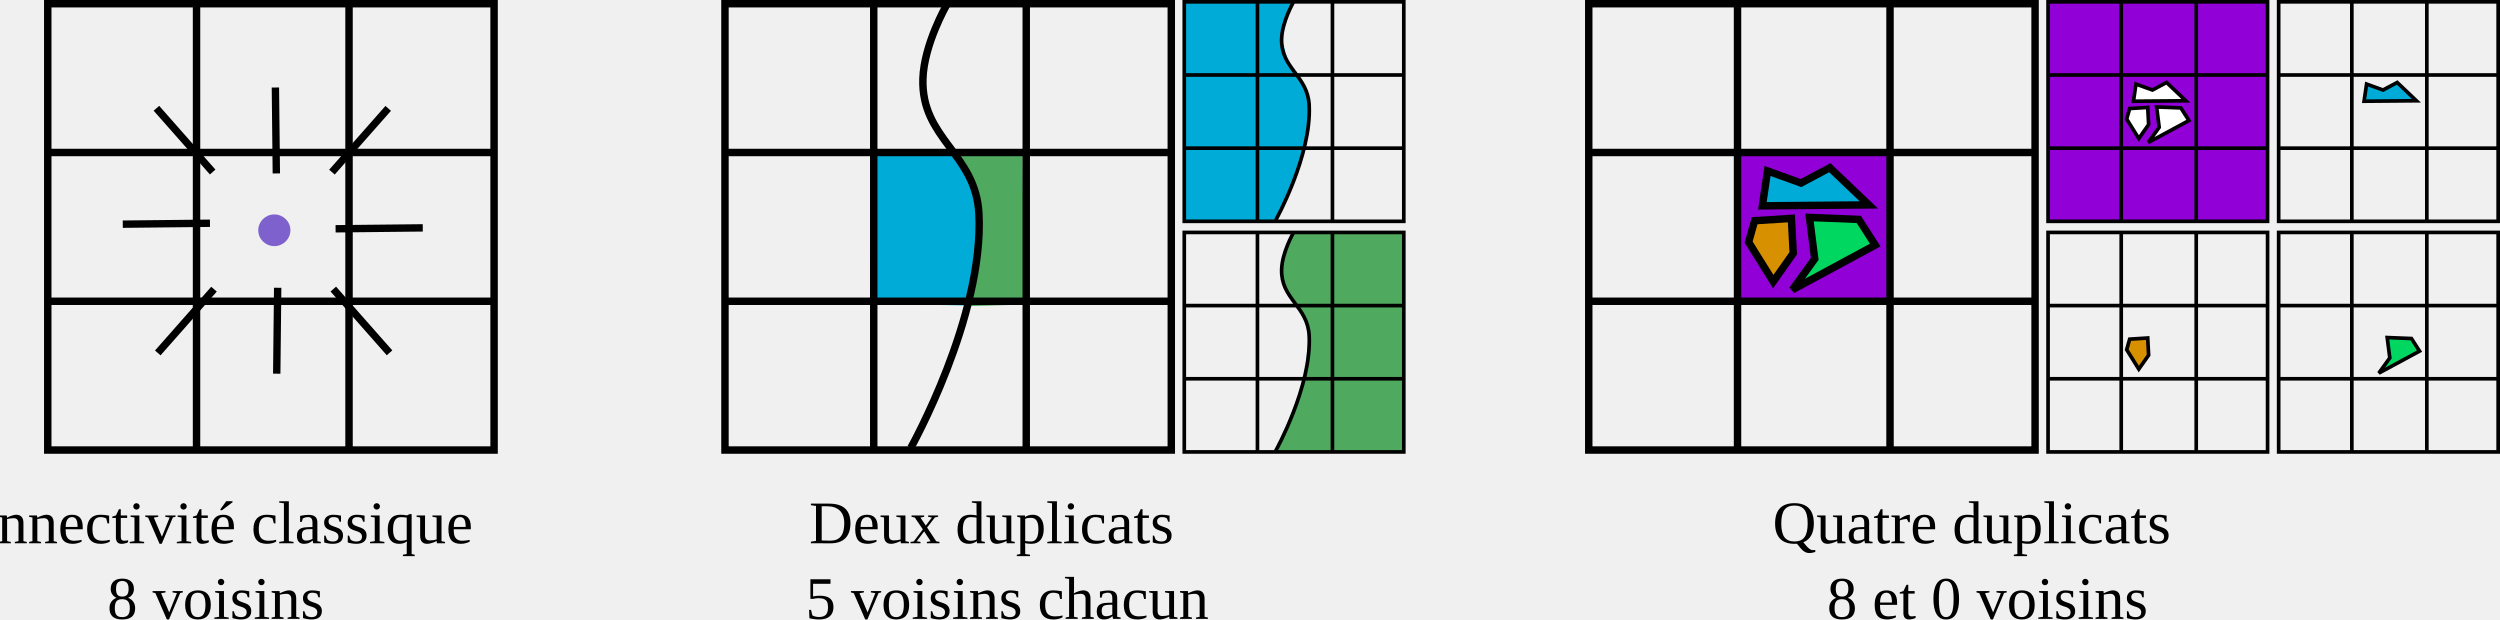
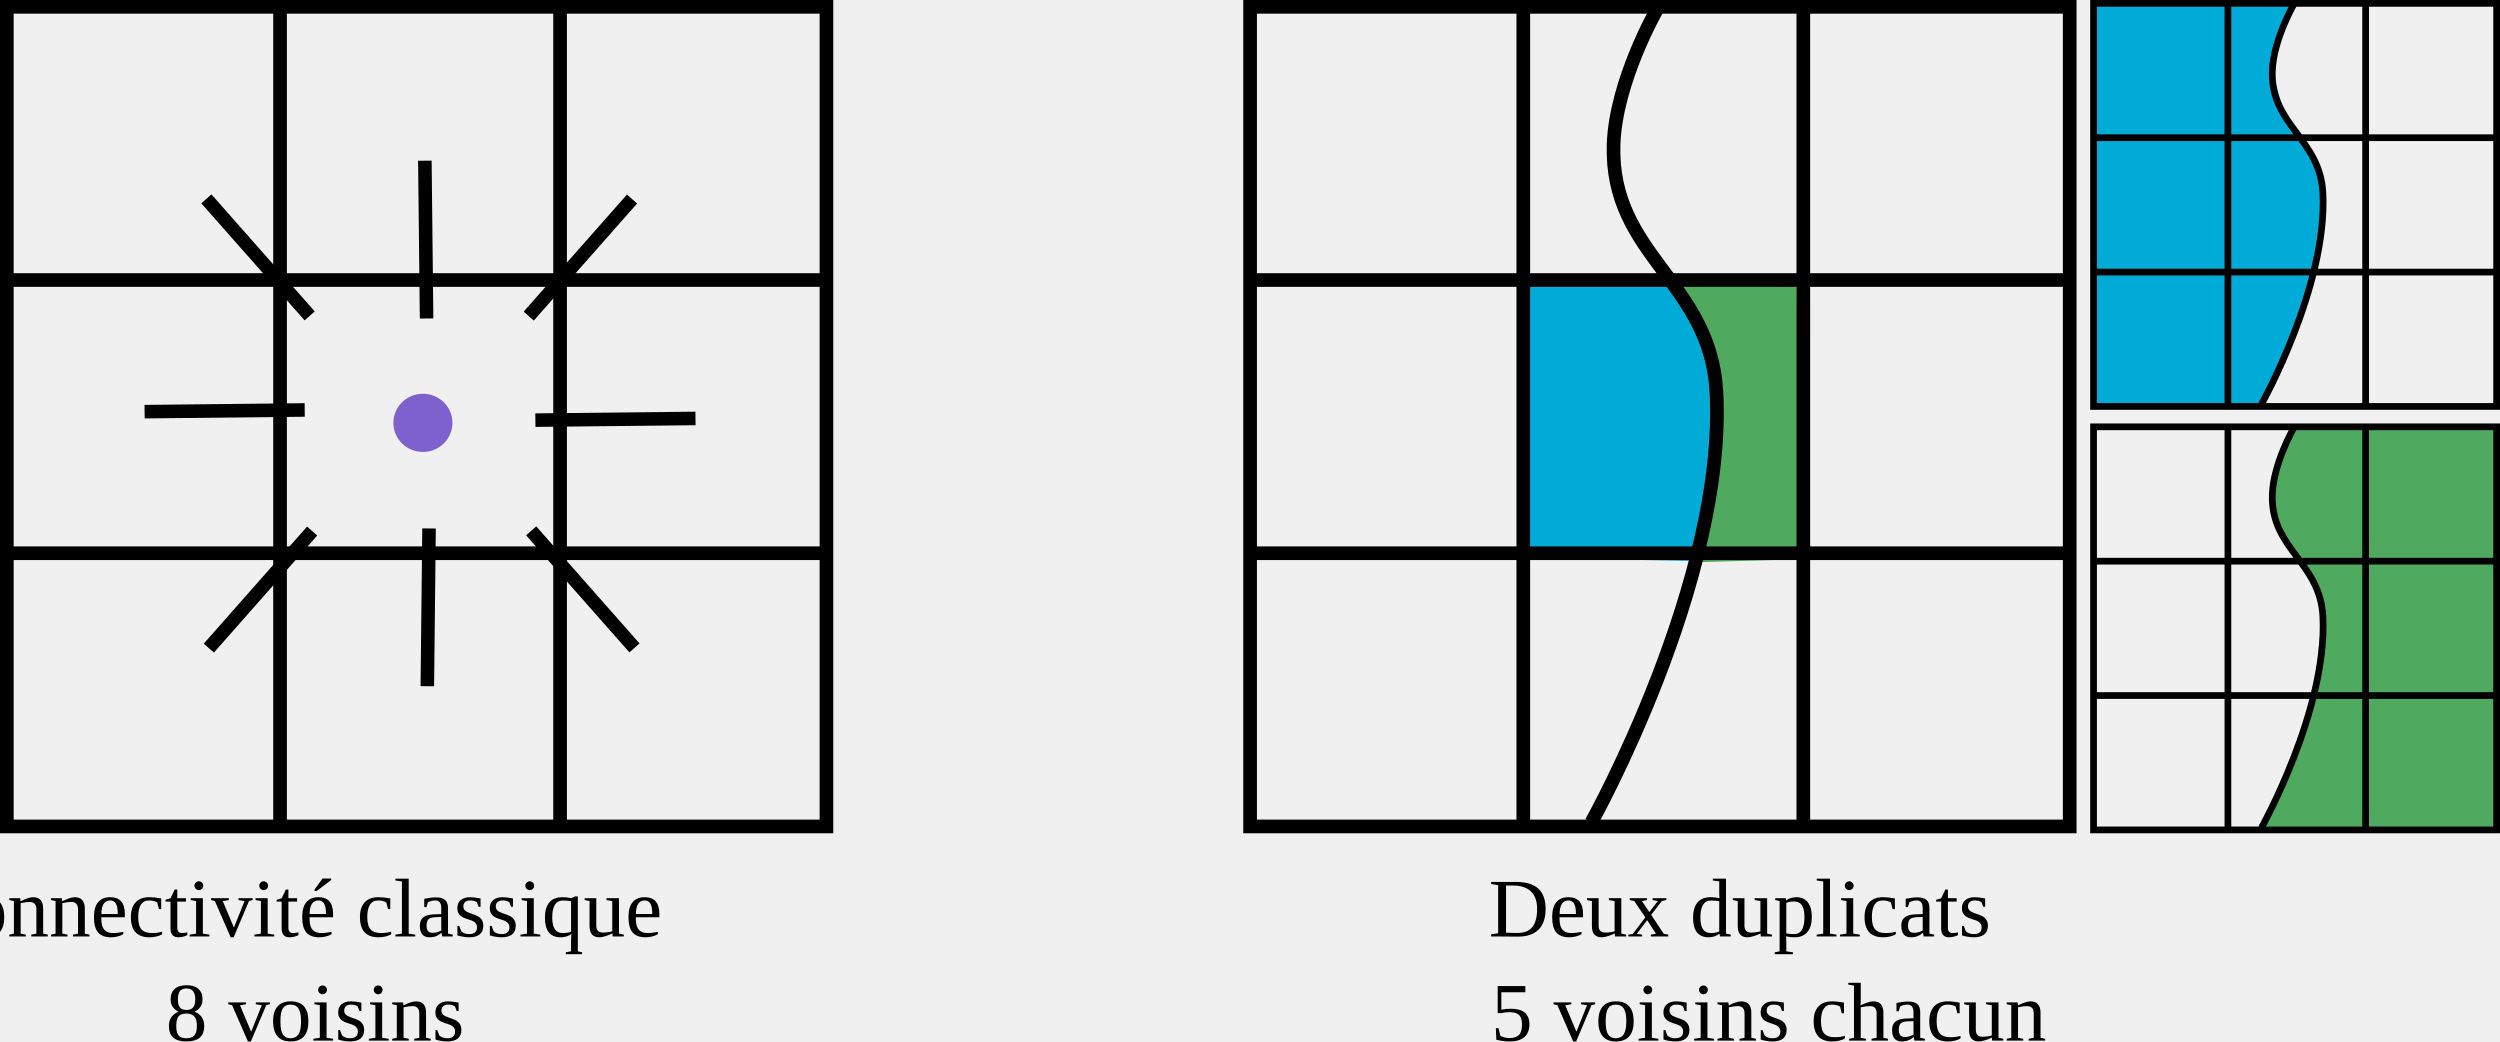
- <svg xmlns="http://www.w3.org/2000/svg" width="466.467mm" height="115.626mm" viewBox="0 0 1652.837 409.7" id="svg2" version="1.1">
+ <svg xmlns="http://www.w3.org/2000/svg" width="254.02mm" height="105.851mm" viewBox="0 0 900.069 375.063" id="svg2" version="1.1">
  <defs id="defs4" />
-   <g id="layer1" transform="translate(324.1626,64.92461)">
-     <g id="g8367">
+   <g id="layer1" transform="translate(295.0512,64.92459)">
+     <g id="g8161">
      <g id="layer1-6" transform="matrix(4.918033,0,0,4.918033,-1332.2,-2771.915)">
        <g id="g3866" transform="translate(0.5000045,-0.5000005)" style="stroke:#000000;stroke-opacity:1">
          <path transform="translate(210.387,550.9213)" id="path3037" d="m 0.5,60.5 60,0 0,-60 -60,0 z" style="fill:none;stroke:#000000;stroke-width:1px;stroke-linecap:butt;stroke-linejoin:miter;stroke-opacity:1" />
          <path transform="translate(210.387,550.9213)" id="path3039" d="m 20.5,0.5 0,60" style="fill:none;stroke:#000000;stroke-width:1px;stroke-linecap:butt;stroke-linejoin:miter;stroke-opacity:1" />
          <path id="path3039-5" d="m 251.387,551.421 0,60" style="fill:none;stroke:#000000;stroke-width:1px;stroke-linecap:butt;stroke-linejoin:miter;stroke-opacity:1" />
          <path id="path3039-5-9" d="m 270.887,571.421 -60,0" style="fill:none;stroke:#000000;stroke-width:1px;stroke-linecap:butt;stroke-linejoin:miter;stroke-opacity:1" />
          <path id="path3039-5-9-2" d="m 270.887,591.421 -60,0" style="fill:none;stroke:#000000;stroke-width:1px;stroke-linecap:butt;stroke-linejoin:miter;stroke-opacity:1" />
        </g>
        <circle r="2.166" cy="-53.796" cx="153.84" style="fill:#6541c5;fill-opacity:0.812;stroke:none" id="path3703" transform="matrix(0.9980838,0,0,0.983634,88.29998,634.2923)" />
        <path style="fill:none;stroke:#000000;stroke-width:0.991px;stroke-linecap:butt;stroke-linejoin:miter;stroke-opacity:1" d="m 249.592,573.561 7.562,-8.57" id="path5041-27-5" />
        <path style="fill:none;stroke:#000000;stroke-width:0.991px;stroke-linecap:butt;stroke-linejoin:miter;stroke-opacity:1" d="m 242.115,573.736 -0.126,-11.551" id="path5041-1" />
        <path style="fill:none;stroke:#000000;stroke-width:0.991px;stroke-linecap:butt;stroke-linejoin:miter;stroke-opacity:1" d="m 233.556,573.546 -7.562,-8.57" id="path5041-27-0-0-3" />
        <path style="fill:none;stroke:#000000;stroke-width:0.991px;stroke-linecap:butt;stroke-linejoin:miter;stroke-opacity:1" d="m 249.772,589.282 7.562,8.57" id="path5041-27-5-5" />
        <path style="fill:none;stroke:#000000;stroke-width:0.991px;stroke-linecap:butt;stroke-linejoin:miter;stroke-opacity:1" d="m 242.295,589.106 -0.126,11.551" id="path5041-1-2" />
        <path style="fill:none;stroke:#000000;stroke-width:0.991px;stroke-linecap:butt;stroke-linejoin:miter;stroke-opacity:1" d="m 233.736,589.297 -7.562,8.57" id="path5041-27-0-0-3-8" />
        <path style="fill:none;stroke:#000000;stroke-width:0.991px;stroke-linecap:butt;stroke-linejoin:miter;stroke-opacity:1" d="m 261.801,581.054 -11.721,0.124" id="path5041-8-2" />
        <path style="fill:none;stroke:#000000;stroke-width:0.991px;stroke-linecap:butt;stroke-linejoin:miter;stroke-opacity:1" d="m 233.193,580.433 -11.721,0.124" id="path5041-8-7-7" />
      </g>
-       <text id="text8248" y="294.229" x="-145.217" style="font-style:normal;font-weight:normal;font-size:40px;line-height:125%;font-family:Sans;letter-spacing:0px;word-spacing:0px;fill:#000000;fill-opacity:1;stroke:none;stroke-width:1px;stroke-linecap:butt;stroke-linejoin:miter;stroke-opacity:1" xml:space="preserve">
-         <tspan style="font-style:normal;font-variant:normal;font-weight:normal;font-stretch:normal;font-family:'Times New Roman';-inkscape-font-specification:'Times New Roman, ';text-align:center;text-anchor:middle" y="294.229" x="-145.217" id="tspan8250">Connectivité classique</tspan>
-         <tspan style="font-style:normal;font-variant:normal;font-weight:normal;font-stretch:normal;font-family:'Times New Roman';-inkscape-font-specification:'Times New Roman, ';text-align:center;text-anchor:middle" id="tspan8252" y="344.229" x="-145.217">8 voisins</tspan>
+       <text id="text8248" y="272.229" x="-145.217" style="font-style:normal;font-weight:normal;font-size:40px;line-height:125%;font-family:Sans;letter-spacing:0px;word-spacing:0px;fill:#000000;fill-opacity:1;stroke:none;stroke-width:1px;stroke-linecap:butt;stroke-linejoin:miter;stroke-opacity:1" xml:space="preserve">
+         <tspan style="font-style:normal;font-variant:normal;font-weight:normal;font-stretch:normal;font-size:30px;font-family:'Times New Roman';-inkscape-font-specification:'Times New Roman, ';text-align:center;text-anchor:middle" y="272.229" x="-145.217" id="tspan8250">Connectivité classique</tspan>
+         <tspan style="font-style:normal;font-variant:normal;font-weight:normal;font-stretch:normal;font-size:30px;font-family:'Times New Roman';-inkscape-font-specification:'Times New Roman, ';text-align:center;text-anchor:middle" id="tspan8252" y="309.729" x="-145.217">8 voisins</tspan>
      </text>
-     </g>
-     <g id="g8336" transform="translate(46.45818,0)">
-       <g id="layer1-5" transform="matrix(4.918033,0,0,4.918033,-1682.059,-2768.084)">
+       <g id="layer1-5" transform="matrix(4.918033,0,0,4.918033,-1635.721,-2768.084)">
        <path style="fill:#00acd7;fill-opacity:1;stroke:none" d="m 93.161,40.264 13.126,0.265 1.414,-6.806 0.088,-6.718 -3.149,-7.176 -11.303,0.459 z" id="path4656" transform="translate(290.5068,550.189)" />
        <path style="fill:#4faa5f;fill-opacity:1;stroke:none" d="m 404.307,590.586 -7.778,0.221 1.414,-6.276 -0.331,-10.032 -2.806,-4.154 9.325,0.265 z" id="path4656-6" />
        <path style="fill:none;stroke:#000000;stroke-width:1px;stroke-linecap:butt;stroke-linejoin:miter;stroke-opacity:1" d="m 393.892,550.348 c 0,0 -3.022,5.265 -3.165,9.884 -0.252,8.124 7.111,10.016 7.529,18.133 0.713,13.847 -9.157,31.481 -9.157,31.481" id="path3479" />
        <g id="g3866-9" transform="translate(153.2299,-1.278937)" style="stroke:#000000;stroke-opacity:1">
          <path transform="translate(210.387,550.9213)" id="path3037-8" d="m 0.5,60.5 60,0 0,-60 -60,0 z" style="fill:none;stroke:#000000;stroke-width:1px;stroke-linecap:butt;stroke-linejoin:miter;stroke-opacity:1" />
          <path transform="translate(210.387,550.9213)" id="path3039-0" d="m 20.5,0.5 0,60" style="fill:none;stroke:#000000;stroke-width:1px;stroke-linecap:butt;stroke-linejoin:miter;stroke-opacity:1" />
          <path id="path3039-5-18" d="m 251.387,551.421 0,60" style="fill:none;stroke:#000000;stroke-width:1px;stroke-linecap:butt;stroke-linejoin:miter;stroke-opacity:1" />
          <path id="path3039-5-9-9" d="m 270.887,571.421 -60,0" style="fill:none;stroke:#000000;stroke-width:1px;stroke-linecap:butt;stroke-linejoin:miter;stroke-opacity:1" />
          <path id="path3039-5-9-2-0" d="m 270.887,591.421 -60,0" style="fill:none;stroke:#000000;stroke-width:1px;stroke-linecap:butt;stroke-linejoin:miter;stroke-opacity:1" />
        </g>
        <path style="fill:#00acd7;fill-opacity:1;stroke:none" d="m 425.916,579.338 12.143,0.068 3.383,-7.535 1.245,-4.857 -0.255,-4.732 -2.51,-3.964 -1.024,-3.671 1.601,-4.796 -14.684,-0.024 z" id="path4656-0" />
        <path style="fill:none;stroke:#000000;stroke-width:0.492px;stroke-linecap:butt;stroke-linejoin:miter;stroke-opacity:1" d="m 440.506,549.989 c 0,0 -1.486,2.589 -1.557,4.861 -0.124,3.995 3.497,4.926 3.703,8.918 0.35,6.81 -4.503,15.483 -4.503,15.483" id="path3479-4" />
        <g id="g3866-9-1" transform="matrix(0.4918032,0,0,0.4918032,322.1479,278.6975)" style="stroke:#000000;stroke-opacity:1">
          <path transform="translate(210.387,550.9213)" id="path3037-8-1" d="m 0.5,60.5 60,0 0,-60 -60,0 z" style="fill:none;stroke:#000000;stroke-width:1px;stroke-linecap:butt;stroke-linejoin:miter;stroke-opacity:1" />
          <path transform="translate(210.387,550.9213)" id="path3039-0-9" d="m 20.5,0.5 0,60" style="fill:none;stroke:#000000;stroke-width:1px;stroke-linecap:butt;stroke-linejoin:miter;stroke-opacity:1" />
          <path id="path3039-5-18-2" d="m 251.387,551.421 0,60" style="fill:none;stroke:#000000;stroke-width:1px;stroke-linecap:butt;stroke-linejoin:miter;stroke-opacity:1" />
          <path id="path3039-5-9-9-6" d="m 270.887,571.421 -60,0" style="fill:none;stroke:#000000;stroke-width:1px;stroke-linecap:butt;stroke-linejoin:miter;stroke-opacity:1" />
          <path id="path3039-5-9-2-0-2" d="m 270.887,591.421 -60,0" style="fill:none;stroke:#000000;stroke-width:1px;stroke-linecap:butt;stroke-linejoin:miter;stroke-opacity:1" />
        </g>
        <path style="fill:#4faa5f;fill-opacity:1;stroke:none" d="m 455.263,610.324 -17.039,-0.024 3.701,-9.34 0.758,-6.953 -1.79,-3.468 -1.334,-2.047 -0.741,-2.172 0.649,-2.709 0.87,-2.687 15.016,-0.135 z" id="path4656-6-1-7" />
        <path style="fill:none;stroke:#000000;stroke-width:0.492px;stroke-linecap:butt;stroke-linejoin:miter;stroke-opacity:1" d="m 440.506,580.989 c 0,0 -1.486,2.589 -1.557,4.861 -0.124,3.995 3.497,4.926 3.703,8.918 0.35,6.81 -4.503,15.483 -4.503,15.483" id="path3479-4-0" />
        <g id="g3866-9-1-1" transform="matrix(0.4918032,0,0,0.4918032,322.1479,309.6975)" style="stroke:#000000;stroke-opacity:1">
          <path transform="translate(210.387,550.9213)" id="path3037-8-1-0" d="m 0.5,60.5 60,0 0,-60 -60,0 z" style="fill:none;stroke:#000000;stroke-width:1px;stroke-linecap:butt;stroke-linejoin:miter;stroke-opacity:1" />
          <path transform="translate(210.387,550.9213)" id="path3039-0-9-5" d="m 20.5,0.5 0,60" style="fill:none;stroke:#000000;stroke-width:1px;stroke-linecap:butt;stroke-linejoin:miter;stroke-opacity:1" />
          <path id="path3039-5-18-2-1" d="m 251.387,551.421 0,60" style="fill:none;stroke:#000000;stroke-width:1px;stroke-linecap:butt;stroke-linejoin:miter;stroke-opacity:1" />
          <path id="path3039-5-9-9-6-4" d="m 270.887,571.421 -60,0" style="fill:none;stroke:#000000;stroke-width:1px;stroke-linecap:butt;stroke-linejoin:miter;stroke-opacity:1" />
          <path id="path3039-5-9-2-0-2-1" d="m 270.887,591.421 -60,0" style="fill:none;stroke:#000000;stroke-width:1px;stroke-linecap:butt;stroke-linejoin:miter;stroke-opacity:1" />
        </g>
      </g>
-       <text id="text8248-3" y="294.229" x="331.678" style="font-style:normal;font-weight:normal;font-size:40px;line-height:125%;font-family:Sans;letter-spacing:0px;word-spacing:0px;fill:#000000;fill-opacity:1;stroke:none;stroke-width:1px;stroke-linecap:butt;stroke-linejoin:miter;stroke-opacity:1" xml:space="preserve">
-         <tspan style="font-style:normal;font-variant:normal;font-weight:normal;font-stretch:normal;font-family:'Times New Roman';-inkscape-font-specification:'Times New Roman, ';text-align:center;text-anchor:middle" id="tspan8252-0" y="294.229" x="331.678">Deux duplicats</tspan>
-         <tspan id="tspan8277" style="font-style:normal;font-variant:normal;font-weight:normal;font-stretch:normal;font-family:'Times New Roman';-inkscape-font-specification:'Times New Roman, ';text-align:center;text-anchor:middle" y="344.229" x="331.678">5 voisins chacun</tspan>
-       </text>
-     </g>
-     <g id="g8289" transform="translate(1.0313226e-4,0)">
-       <g id="layer1-56" transform="matrix(4.918032,0,0,4.918032,-1100.867,-2771.315)">
-         <path style="fill:#9100d7;fill-opacity:1;stroke:none" d="m 391.24,570.309 20.62,0.581 0.303,19.61 -20.645,0.492 z" id="path4865" />
-         <g id="g3866-2" transform="translate(160.6198,-0.6219221)" style="stroke:#000000;stroke-opacity:1">
-           <path transform="translate(210.387,550.9213)" id="path3037-9" d="m 0.5,60.5 60,0 0,-60 -60,0 z" style="fill:none;stroke:#000000;stroke-width:1px;stroke-linecap:butt;stroke-linejoin:miter;stroke-opacity:1" />
-           <path transform="translate(210.387,550.9213)" id="path3039-1" d="m 20.5,0.5 0,60" style="fill:none;stroke:#000000;stroke-width:1px;stroke-linecap:butt;stroke-linejoin:miter;stroke-opacity:1" />
-           <path id="path3039-5-2" d="m 251.387,551.421 0,60" style="fill:none;stroke:#000000;stroke-width:1px;stroke-linecap:butt;stroke-linejoin:miter;stroke-opacity:1" />
-           <path id="path3039-5-9-7" d="m 270.887,571.421 -60,0" style="fill:none;stroke:#000000;stroke-width:1px;stroke-linecap:butt;stroke-linejoin:miter;stroke-opacity:1" />
-           <path id="path3039-5-9-2-09" d="m 270.887,591.421 -60,0" style="fill:none;stroke:#000000;stroke-width:1px;stroke-linecap:butt;stroke-linejoin:miter;stroke-opacity:1" />
-         </g>
-         <path style="fill:#00d761;fill-opacity:1;stroke:#000000;stroke-width:1px;stroke-linecap:butt;stroke-linejoin:miter;stroke-opacity:1" d="m 410.018,583.244 -2.21,-3.447 -6.629,-0.265 0.707,5.568 -3.005,4.154 z" id="path5390" />
-         <path style="fill:#d79100;fill-opacity:1;stroke:#000000;stroke-width:1px;stroke-linecap:butt;stroke-linejoin:miter;stroke-opacity:1" d="m 398.746,579.657 0.25,4.688 -2.688,3.812 -3.312,-5.312 0.812,-2.875 z" id="path5392" />
-         <path style="fill:#00acd7;fill-opacity:1;stroke:#000000;stroke-width:1px;stroke-linecap:butt;stroke-linejoin:miter;stroke-opacity:1" d="m 409.162,577.844 -14.312,0.125 0.688,-4.688 4.5,1.625 3.875,-2.062 z" id="path5394" />
-         <path style="fill:#9100d7;fill-opacity:1;stroke:none" d="m 433.307,550.49 29.354,0.025 0.062,29.466 -29.367,0.068 z" id="path4865-1" />
-         <g id="g3866-6" transform="matrix(0.4918032,0,0,0.4918032,329.5378,279.3545)" style="stroke:#000000;stroke-opacity:1">
-           <path transform="translate(210.387,550.9213)" id="path3037-7" d="m 0.5,60.5 60,0 0,-60 -60,0 z" style="fill:none;stroke:#000000;stroke-width:1px;stroke-linecap:butt;stroke-linejoin:miter;stroke-opacity:1" />
-           <path transform="translate(210.387,550.9213)" id="path3039-6" d="m 20.5,0.5 0,60" style="fill:none;stroke:#000000;stroke-width:1px;stroke-linecap:butt;stroke-linejoin:miter;stroke-opacity:1" />
-           <path id="path3039-5-1" d="m 251.387,551.421 0,60" style="fill:none;stroke:#000000;stroke-width:1px;stroke-linecap:butt;stroke-linejoin:miter;stroke-opacity:1" />
-           <path id="path3039-5-9-1" d="m 270.887,571.421 -60,0" style="fill:none;stroke:#000000;stroke-width:1px;stroke-linecap:butt;stroke-linejoin:miter;stroke-opacity:1" />
-           <path id="path3039-5-9-2-5" d="m 270.887,591.421 -60,0" style="fill:none;stroke:#000000;stroke-width:1px;stroke-linecap:butt;stroke-linejoin:miter;stroke-opacity:1" />
-         </g>
-         <path style="fill:#ffffff;fill-opacity:1;stroke:#000000;stroke-width:0.492px;stroke-linecap:butt;stroke-linejoin:miter;stroke-opacity:1" d="m 452.192,566.502 -1.087,-1.695 -3.26,-0.13 0.348,2.739 -1.478,2.043 z" id="path5390-1" />
-         <path style="fill:#ffffff;fill-opacity:1;stroke:#000000;stroke-width:0.492px;stroke-linecap:butt;stroke-linejoin:miter;stroke-opacity:1" d="m 446.649,564.738 0.123,2.305 -1.322,1.875 -1.629,-2.613 0.4,-1.414 z" id="path5392-7" />
-         <path style="fill:#ffffff;fill-opacity:1;stroke:#000000;stroke-width:0.492px;stroke-linecap:butt;stroke-linejoin:miter;stroke-opacity:1" d="m 451.772,563.846 -7.039,0.061 0.338,-2.305 2.213,0.799 1.906,-1.014 z" id="path5394-6" />
-         <g id="g3866-6-8" transform="matrix(0.4918032,0,0,0.4918032,329.5378,310.3545)" style="stroke:#000000;stroke-opacity:1">
-           <path transform="translate(210.387,550.9213)" id="path3037-7-5" d="m 0.5,60.5 60,0 0,-60 -60,0 z" style="fill:none;stroke:#000000;stroke-width:1px;stroke-linecap:butt;stroke-linejoin:miter;stroke-opacity:1" />
-           <path transform="translate(210.387,550.9213)" id="path3039-6-7" d="m 20.5,0.5 0,60" style="fill:none;stroke:#000000;stroke-width:1px;stroke-linecap:butt;stroke-linejoin:miter;stroke-opacity:1" />
-           <path id="path3039-5-1-7" d="m 251.387,551.421 0,60" style="fill:none;stroke:#000000;stroke-width:1px;stroke-linecap:butt;stroke-linejoin:miter;stroke-opacity:1" />
-           <path id="path3039-5-9-1-0" d="m 270.887,571.421 -60,0" style="fill:none;stroke:#000000;stroke-width:1px;stroke-linecap:butt;stroke-linejoin:miter;stroke-opacity:1" />
-           <path id="path3039-5-9-2-5-9" d="m 270.887,591.421 -60,0" style="fill:none;stroke:#000000;stroke-width:1px;stroke-linecap:butt;stroke-linejoin:miter;stroke-opacity:1" />
-         </g>
-         <path style="fill:#d79100;fill-opacity:1;stroke:#000000;stroke-width:0.492px;stroke-linecap:butt;stroke-linejoin:miter;stroke-opacity:1" d="m 446.649,595.738 0.123,2.305 -1.322,1.875 -1.629,-2.613 0.4,-1.414 z" id="path5392-7-3" />
-         <g id="g3866-6-9" transform="matrix(0.4918032,0,0,0.4918032,360.5378,279.3545)" style="stroke:#000000;stroke-opacity:1">
-           <path transform="translate(210.387,550.9213)" id="path3037-7-2" d="m 0.5,60.5 60,0 0,-60 -60,0 z" style="fill:none;stroke:#000000;stroke-width:1px;stroke-linecap:butt;stroke-linejoin:miter;stroke-opacity:1" />
-           <path transform="translate(210.387,550.9213)" id="path3039-6-0" d="m 20.5,0.5 0,60" style="fill:none;stroke:#000000;stroke-width:1px;stroke-linecap:butt;stroke-linejoin:miter;stroke-opacity:1" />
-           <path id="path3039-5-1-9" d="m 251.387,551.421 0,60" style="fill:none;stroke:#000000;stroke-width:1px;stroke-linecap:butt;stroke-linejoin:miter;stroke-opacity:1" />
-           <path id="path3039-5-9-1-4" d="m 270.887,571.421 -60,0" style="fill:none;stroke:#000000;stroke-width:1px;stroke-linecap:butt;stroke-linejoin:miter;stroke-opacity:1" />
-           <path id="path3039-5-9-2-5-95" d="m 270.887,591.421 -60,0" style="fill:none;stroke:#000000;stroke-width:1px;stroke-linecap:butt;stroke-linejoin:miter;stroke-opacity:1" />
-         </g>
-         <path style="fill:#00acd7;fill-opacity:1;stroke:#000000;stroke-width:0.492px;stroke-linecap:butt;stroke-linejoin:miter;stroke-opacity:1" d="m 482.772,563.846 -7.039,0.061 0.338,-2.305 2.213,0.799 1.906,-1.014 z" id="path5394-6-7" />
-         <g id="g3866-6-8-3" transform="matrix(0.4918032,0,0,0.4918032,360.5378,310.3545)" style="stroke:#000000;stroke-opacity:1">
-           <path transform="translate(210.387,550.9213)" id="path3037-7-5-5" d="m 0.5,60.5 60,0 0,-60 -60,0 z" style="fill:none;stroke:#000000;stroke-width:1px;stroke-linecap:butt;stroke-linejoin:miter;stroke-opacity:1" />
-           <path transform="translate(210.387,550.9213)" id="path3039-6-7-4" d="m 20.5,0.5 0,60" style="fill:none;stroke:#000000;stroke-width:1px;stroke-linecap:butt;stroke-linejoin:miter;stroke-opacity:1" />
-           <path id="path3039-5-1-7-1" d="m 251.387,551.421 0,60" style="fill:none;stroke:#000000;stroke-width:1px;stroke-linecap:butt;stroke-linejoin:miter;stroke-opacity:1" />
-           <path id="path3039-5-9-1-0-1" d="m 270.887,571.421 -60,0" style="fill:none;stroke:#000000;stroke-width:1px;stroke-linecap:butt;stroke-linejoin:miter;stroke-opacity:1" />
-           <path id="path3039-5-9-2-5-9-7" d="m 270.887,591.421 -60,0" style="fill:none;stroke:#000000;stroke-width:1px;stroke-linecap:butt;stroke-linejoin:miter;stroke-opacity:1" />
-         </g>
-         <path style="fill:#00d761;fill-opacity:1;stroke:#000000;stroke-width:0.492px;stroke-linecap:butt;stroke-linejoin:miter;stroke-opacity:1" d="m 483.192,597.502 -1.087,-1.695 -3.26,-0.13 0.348,2.739 -1.478,2.043 z" id="path5390-1-5-6" />
-       </g>
-       <text id="text8279" y="294.229" x="1026.205" style="font-style:normal;font-weight:normal;font-size:40px;line-height:125%;font-family:Sans;letter-spacing:0px;word-spacing:0px;fill:#000000;fill-opacity:1;stroke:none;stroke-width:1px;stroke-linecap:butt;stroke-linejoin:miter;stroke-opacity:1" xml:space="preserve">
-         <tspan style="font-style:normal;font-variant:normal;font-weight:normal;font-stretch:normal;font-family:'Times New Roman';-inkscape-font-specification:'Times New Roman, ';text-align:center;text-anchor:middle" id="tspan8283" y="294.229" x="1026.205">Quatre duplicats</tspan>
-         <tspan style="font-style:normal;font-variant:normal;font-weight:normal;font-stretch:normal;font-family:'Times New Roman';-inkscape-font-specification:'Times New Roman, ';text-align:center;text-anchor:middle" id="tspan8287" y="344.229" x="1026.205">8 et 0 voisins</tspan>
+       <text id="text8248-3" y="272.229" x="378.137" style="font-style:normal;font-weight:normal;font-size:40px;line-height:125%;font-family:Sans;letter-spacing:0px;word-spacing:0px;fill:#000000;fill-opacity:1;stroke:none;stroke-width:1px;stroke-linecap:butt;stroke-linejoin:miter;stroke-opacity:1" xml:space="preserve">
+         <tspan style="font-style:normal;font-variant:normal;font-weight:normal;font-stretch:normal;font-size:30px;font-family:'Times New Roman';-inkscape-font-specification:'Times New Roman, ';text-align:center;text-anchor:middle" id="tspan8252-0" y="272.229" x="378.137">Deux duplicats</tspan>
+         <tspan id="tspan8277" style="font-style:normal;font-variant:normal;font-weight:normal;font-stretch:normal;font-size:30px;font-family:'Times New Roman';-inkscape-font-specification:'Times New Roman, ';text-align:center;text-anchor:middle" y="309.729" x="378.137">5 voisins chacun</tspan>
      </text>
    </g>
  </g>
</svg>
